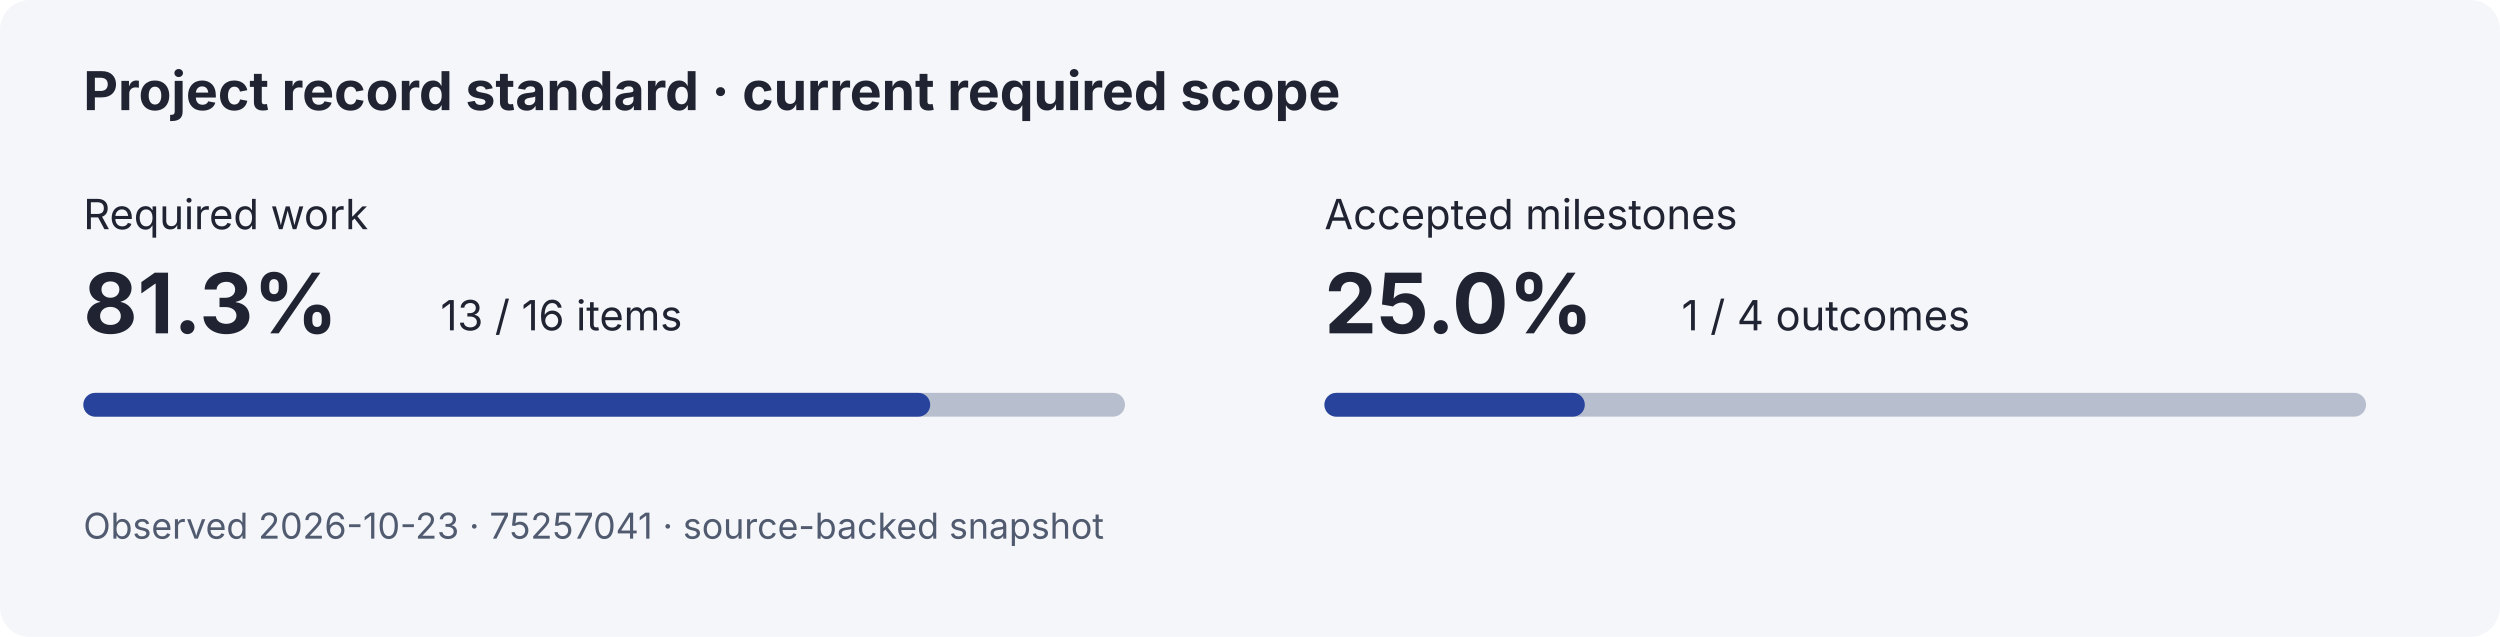
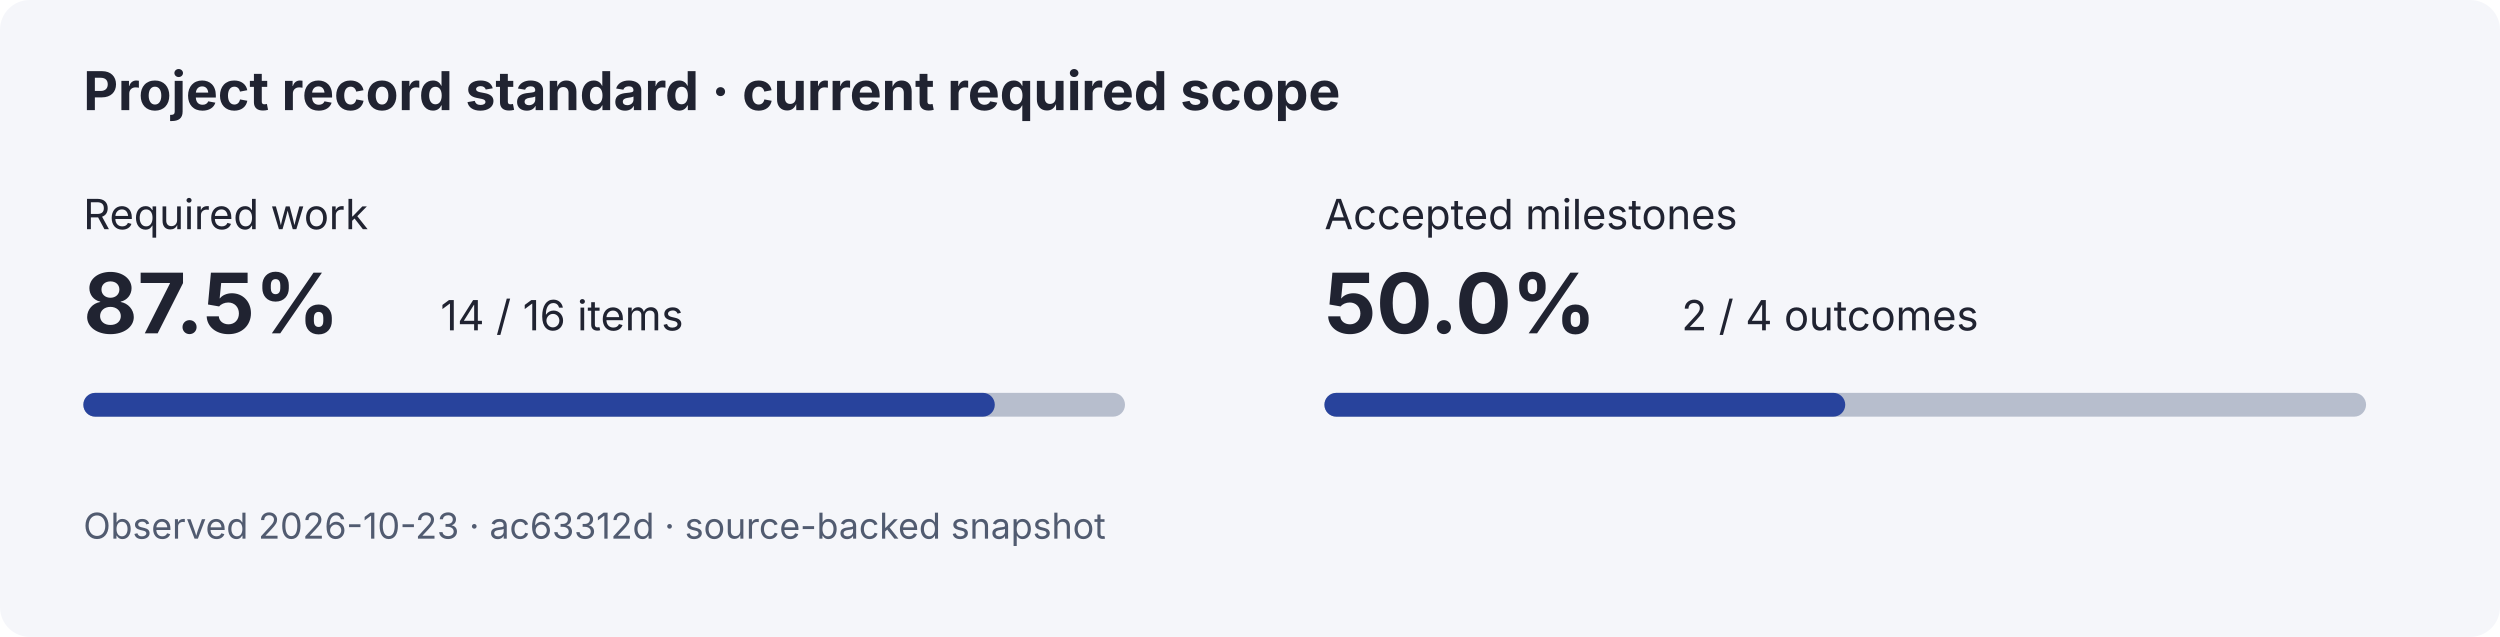
<svg xmlns="http://www.w3.org/2000/svg" role="img" aria-labelledby="title desc" viewBox="0 0 840 214">
  <rect width="840" height="214" rx="10" fill="#F5F6FA" />
  <g font-family="system-ui, -apple-system, sans-serif" fill="#202331">
    <text x="28" y="37" font-size="18" font-weight="700">Project record standard · current required scope</text>
    <text x="28" y="77" font-size="14">Required work</text>
-     <text x="28" y="112" font-size="28" font-weight="700">81.3%</text>
-     <text x="148" y="111" font-size="14">13 / 16 items</text>
+     <text x="28" y="112" font-size="28" font-weight="700">87.5%</text>
+     <text x="148" y="111" font-size="14">14 / 16 items</text>
    <rect x="28" y="132" width="350" height="8" rx="4" fill="#B7BECD" />
-     <rect x="28" y="132" width="284.55" height="8" rx="4" fill="#28439C" />
+     <rect x="28" y="132" width="306.25" height="8" rx="4" fill="#28439C" />
    <text x="445" y="77" font-size="14">Accepted milestones</text>
-     <text x="445" y="112" font-size="28" font-weight="700">25.0%</text>
-     <text x="565" y="111" font-size="14">1 / 4 outcomes</text>
+     <text x="445" y="112" font-size="28" font-weight="700">50.0%</text>
+     <text x="565" y="111" font-size="14">2 / 4 outcomes</text>
    <rect x="445" y="132" width="350" height="8" rx="4" fill="#B7BECD" />
-     <rect x="445" y="132" width="87.50" height="8" rx="4" fill="#28439C" />
-     <text x="28" y="181" font-size="12" fill="#515B70">Observed 2026-10-23 · 75257041 · source-backed snapshot</text>
+     <rect x="445" y="132" width="175.00" height="8" rx="4" fill="#28439C" />
+     <text x="28" y="181" font-size="12" fill="#515B70">Observed 2026-10-23 · ac63312d · source-backed snapshot</text>
  </g>
</svg>
